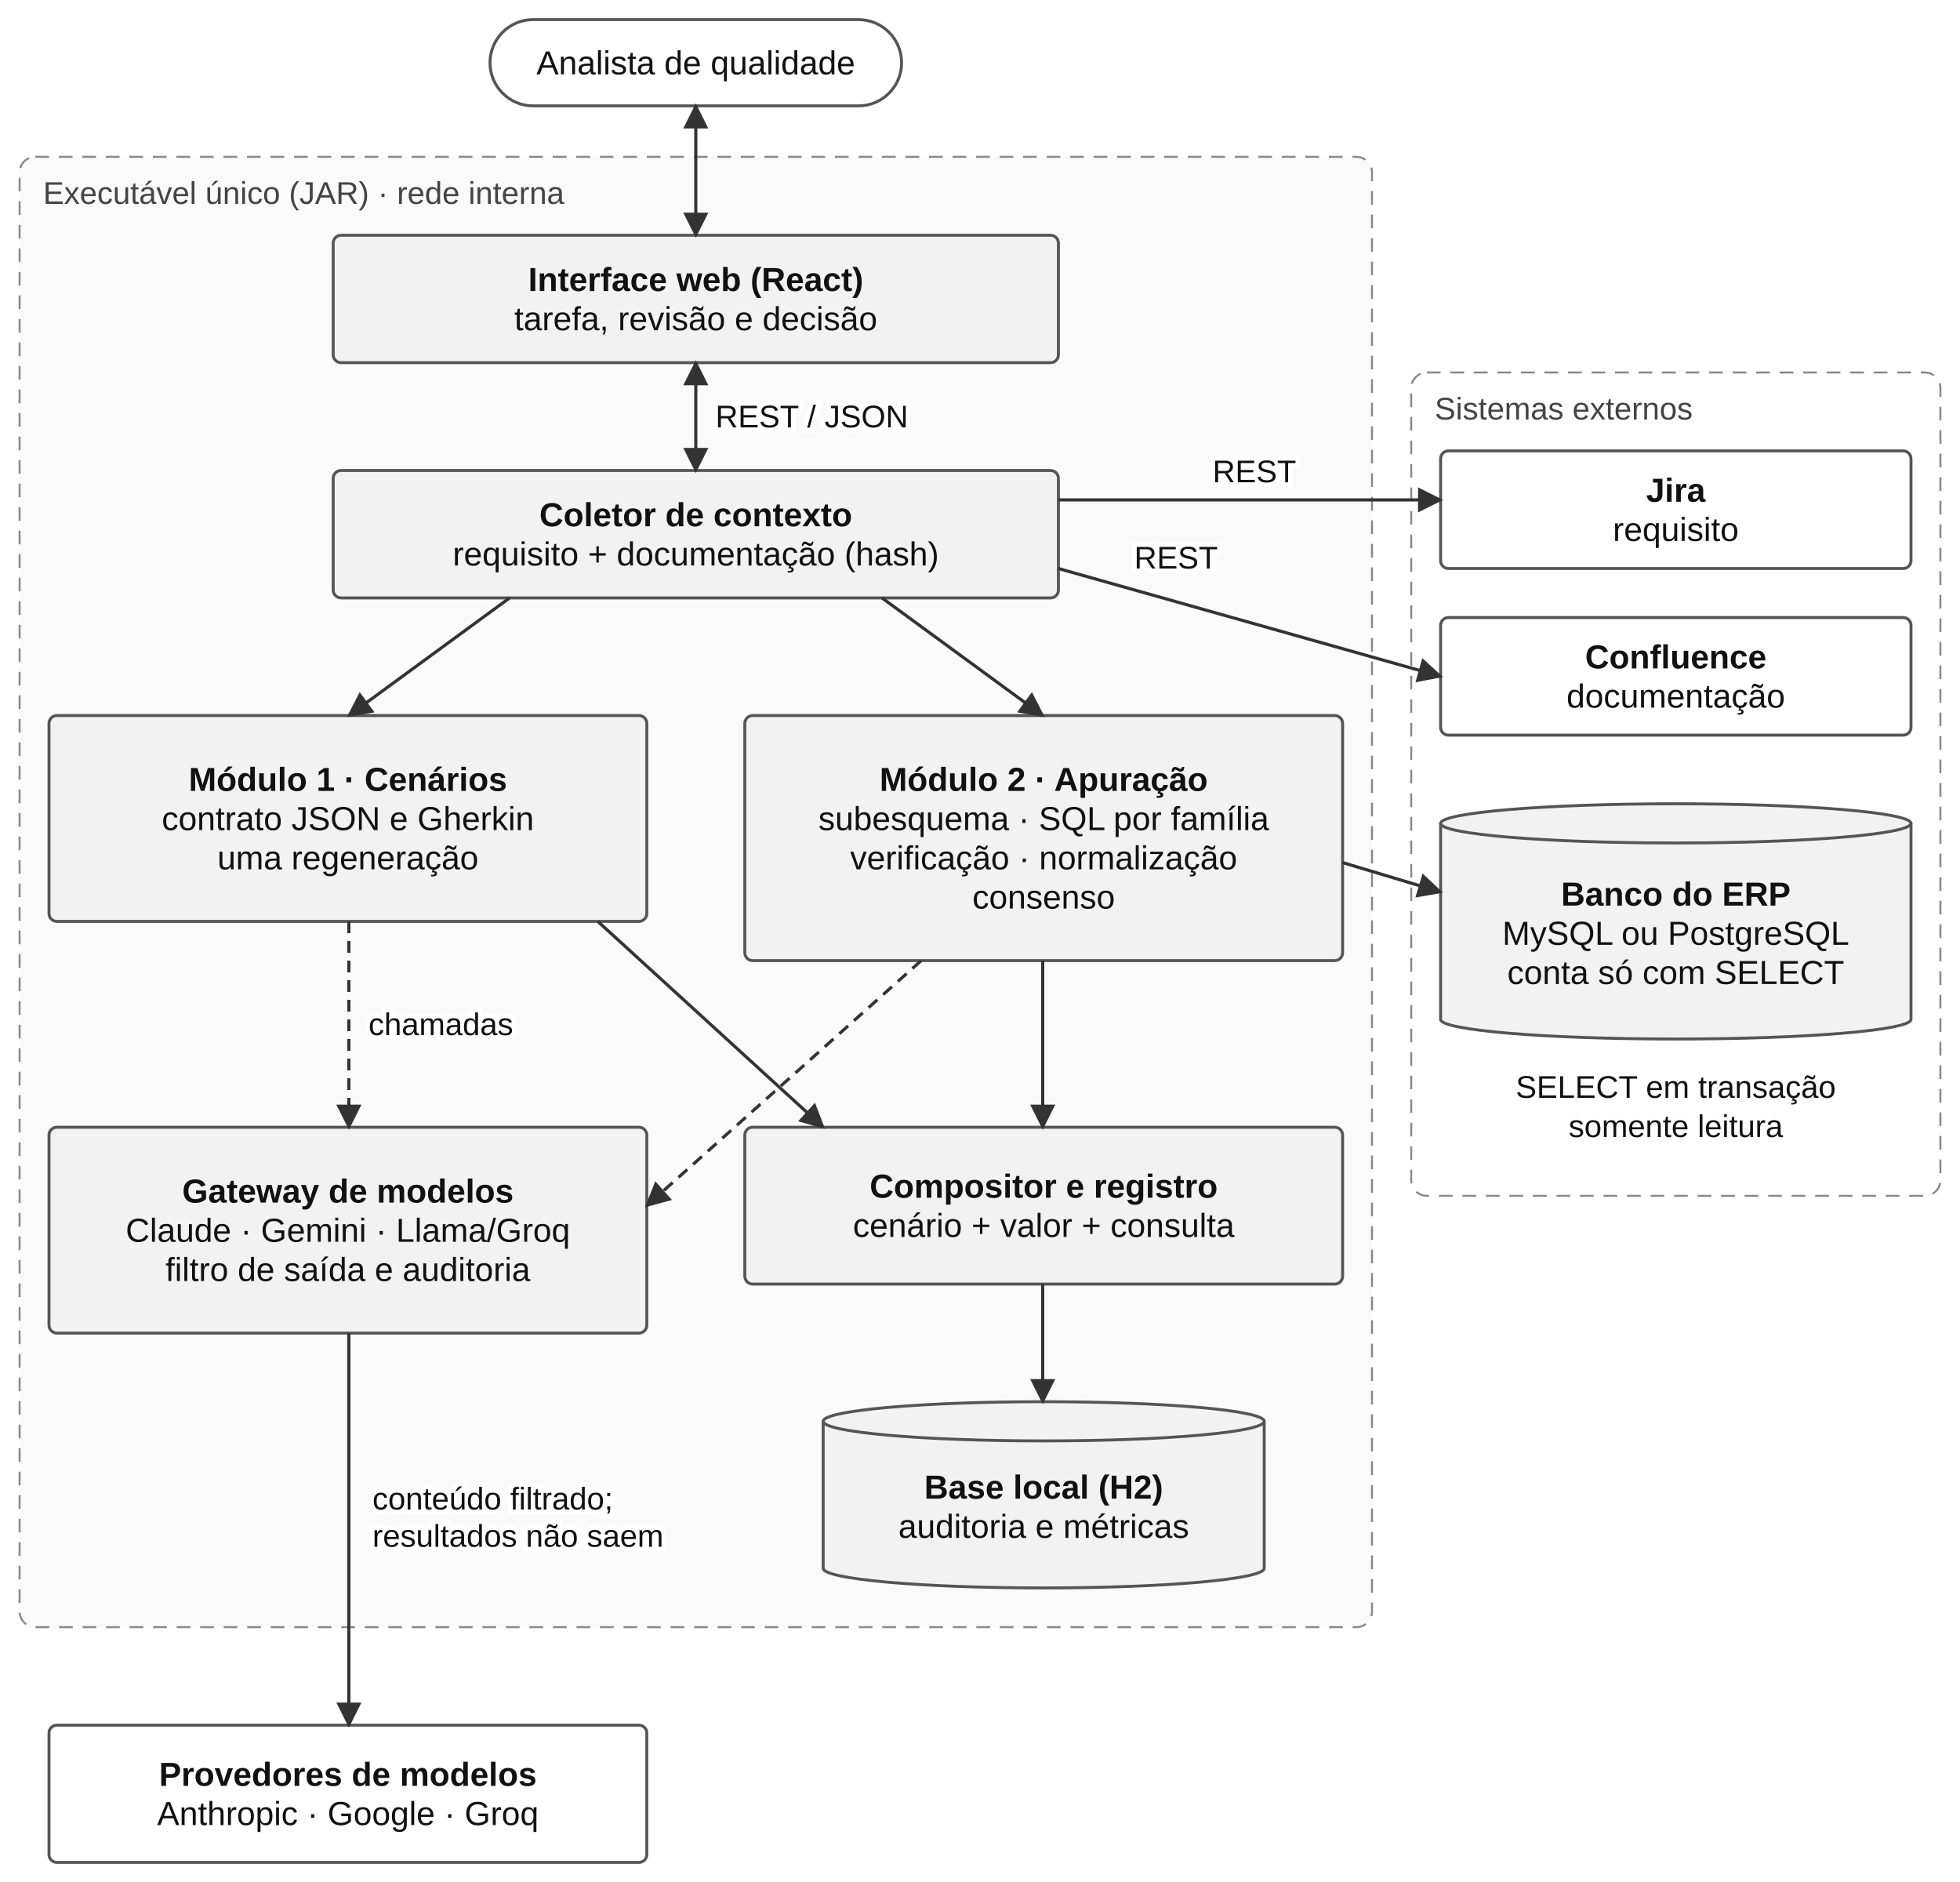
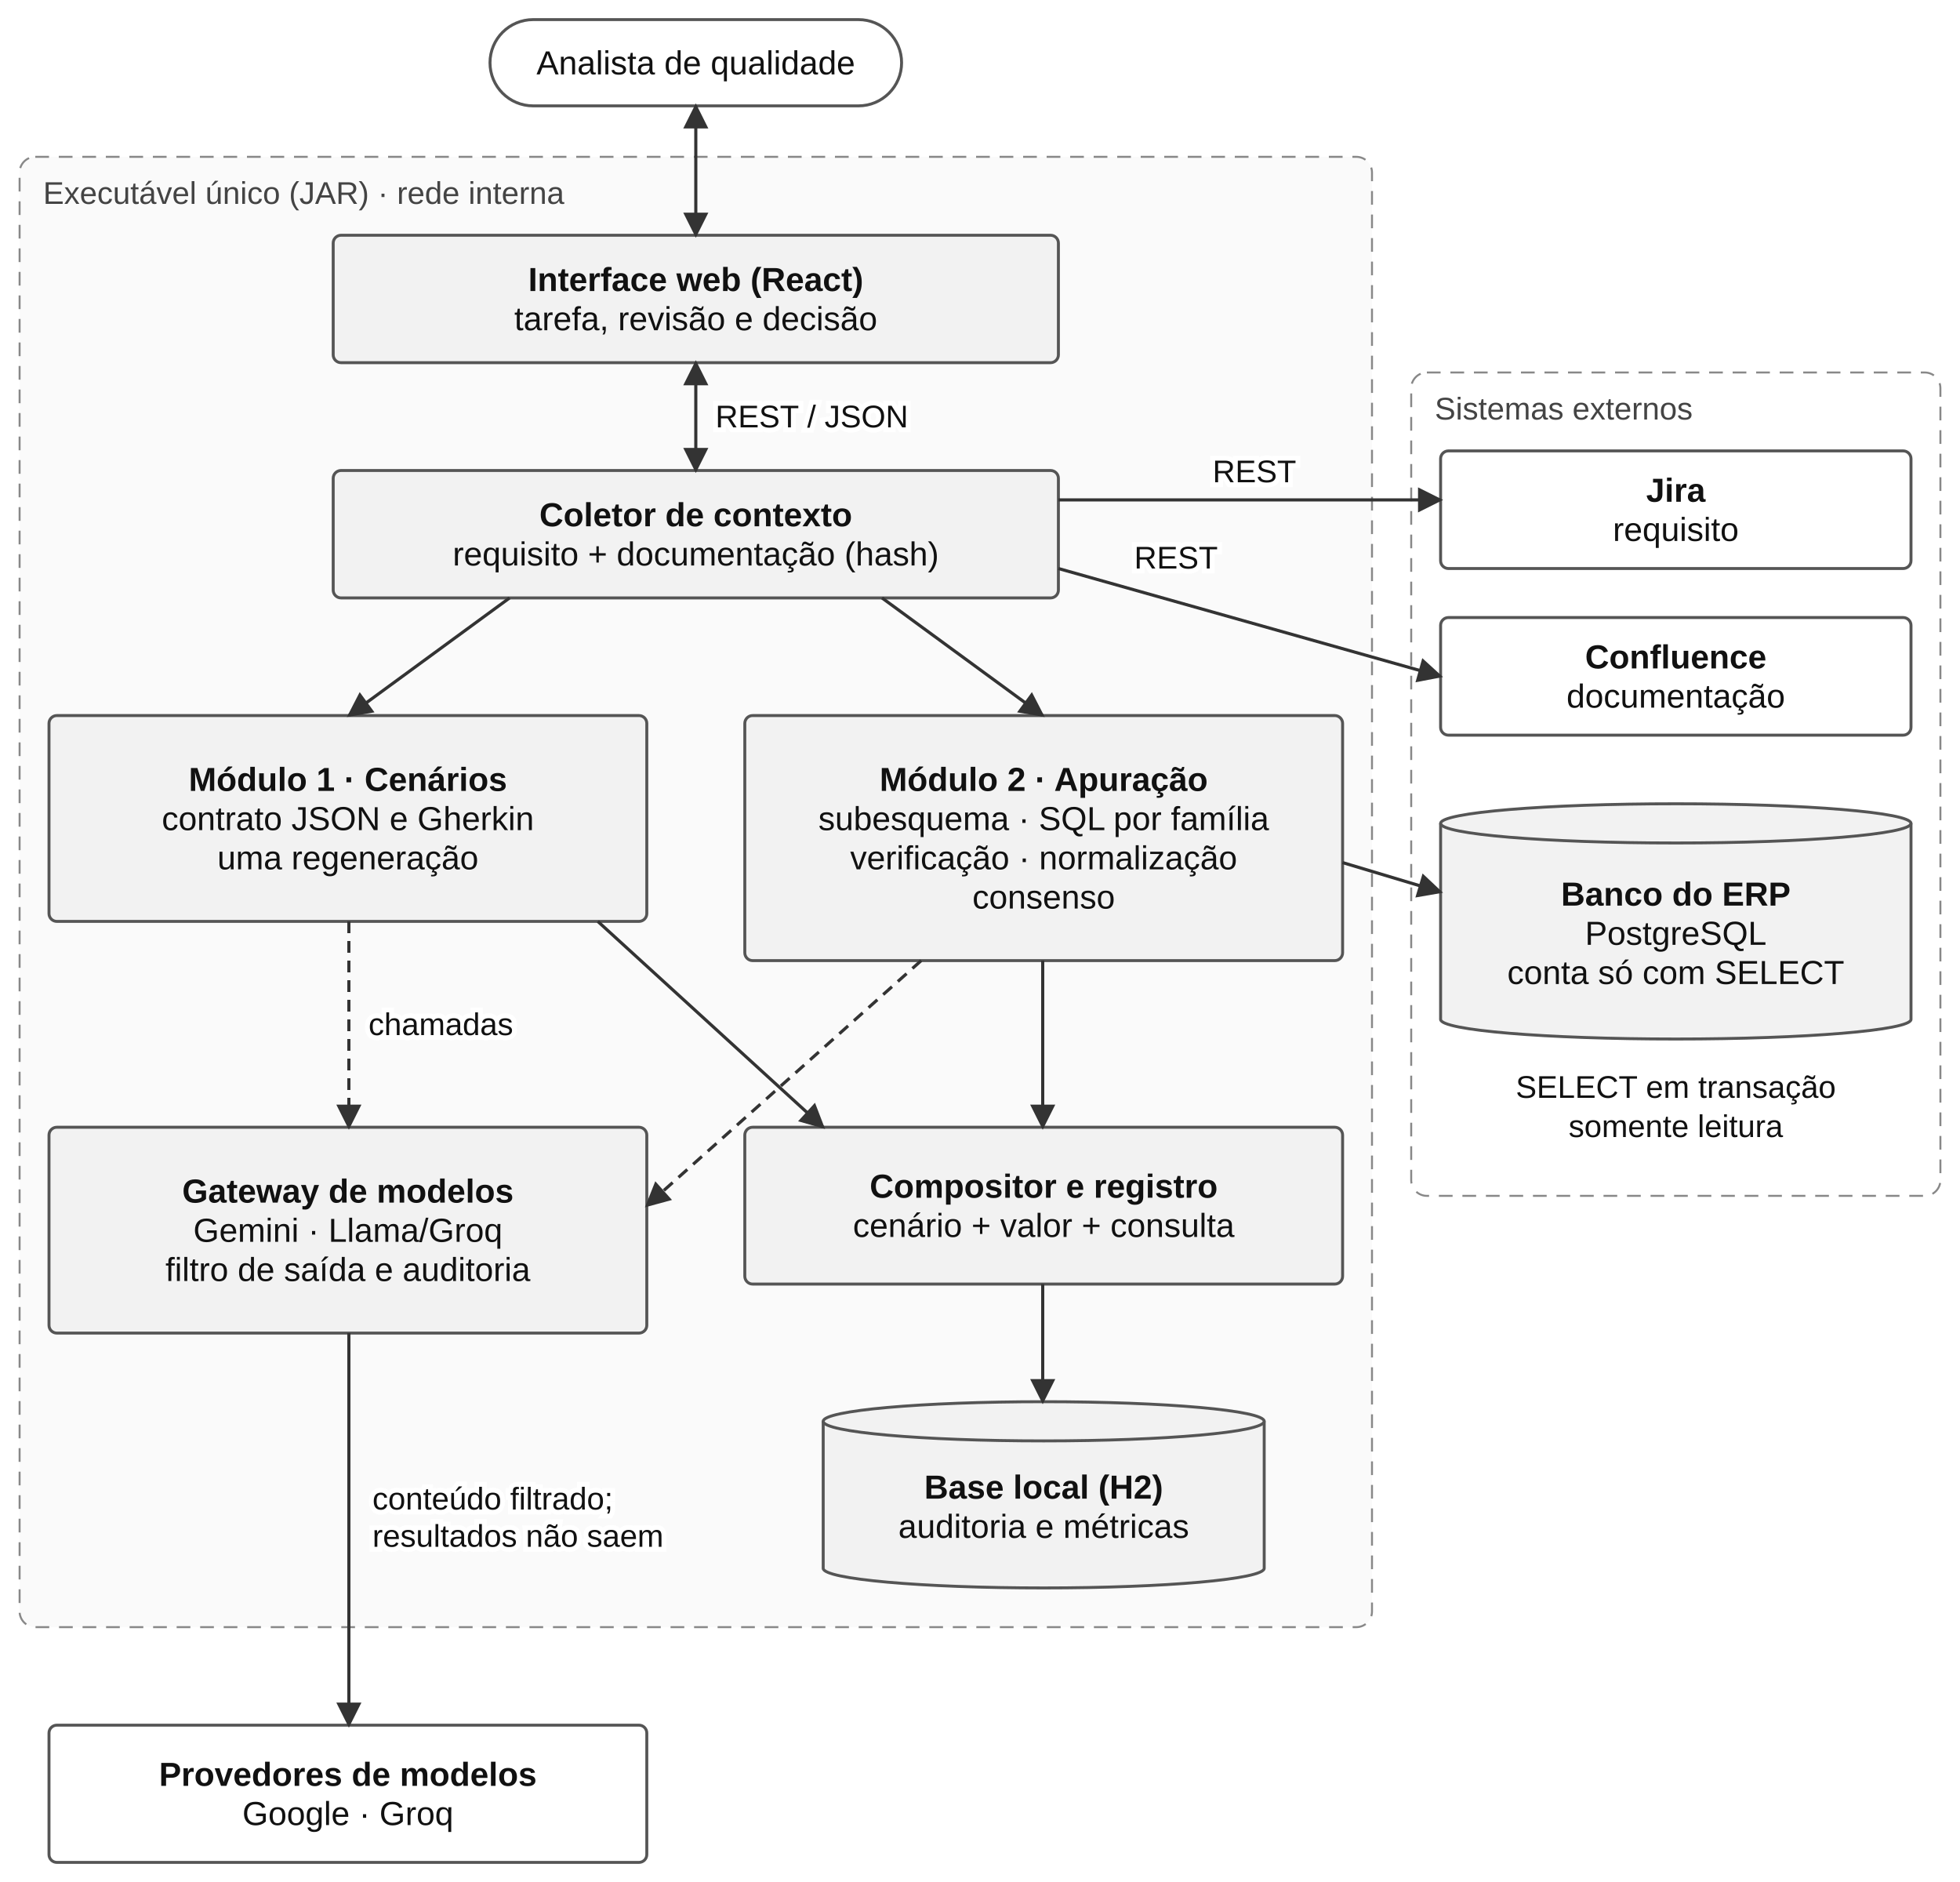
<svg xmlns="http://www.w3.org/2000/svg" width="1000" height="960" viewBox="0 0 1000 960" font-family="Arial" font-size="17" fill="#111">
  <defs>
    <marker id="m" viewBox="0 0 10 10" refX="9" refY="5" markerWidth="8" markerHeight="8" orient="auto-start-reverse">
      <path d="M0,0 L10,5 L0,10 z" fill="#333" />
    </marker>
  </defs>
  <rect width="100%" height="100%" fill="#fff" />
  <rect x="250" y="10" width="210" height="44" rx="22" fill="#fff" stroke="#555" stroke-width="1.5" />
  <text x="355.0" y="37.95" text-anchor="middle">Analista de qualidade</text>
  <rect x="10" y="80" width="690" height="750" rx="8" fill="#fafafa" stroke="#888" stroke-dasharray="7,5" />
  <text x="22" y="104" fill="#444" font-size="16">Executável único (JAR) · rede interna</text>
  <rect x="720" y="190" width="270" height="420" rx="8" fill="#fff" stroke="#888" stroke-dasharray="7,5" />
  <text x="732" y="214" fill="#444" font-size="16">Sistemas externos</text>
  <rect x="170" y="120" width="370" height="65" rx="4" fill="#f2f2f2" stroke="#555" stroke-width="1.5" />
  <text x="355.0" y="148.45" text-anchor="middle" font-weight="bold">Interface web (React)</text>
  <text x="355.0" y="168.45" text-anchor="middle">tarefa, revisão e decisão</text>
  <rect x="170" y="240" width="370" height="65" rx="4" fill="#f2f2f2" stroke="#555" stroke-width="1.5" />
  <text x="355.0" y="268.45" text-anchor="middle" font-weight="bold">Coletor de contexto</text>
  <text x="355.0" y="288.45" text-anchor="middle">requisito + documentação (hash)</text>
  <rect x="25" y="365" width="305" height="105" rx="4" fill="#f2f2f2" stroke="#555" stroke-width="1.5" />
  <text x="177.5" y="403.45" text-anchor="middle" font-weight="bold">Módulo 1 · Cenários</text>
  <text x="177.5" y="423.45" text-anchor="middle">contrato JSON e Gherkin</text>
  <text x="177.5" y="443.45" text-anchor="middle">uma regeneração</text>
  <rect x="380" y="365" width="305" height="125" rx="4" fill="#f2f2f2" stroke="#555" stroke-width="1.5" />
  <text x="532.5" y="403.45" text-anchor="middle" font-weight="bold">Módulo 2 · Apuração</text>
  <text x="532.5" y="423.45" text-anchor="middle">subesquema · SQL por família</text>
  <text x="532.5" y="443.45" text-anchor="middle">verificação · normalização</text>
  <text x="532.5" y="463.45" text-anchor="middle">consenso</text>
  <rect x="25" y="575" width="305" height="105" rx="4" fill="#f2f2f2" stroke="#555" stroke-width="1.5" />
  <text x="177.5" y="613.45" text-anchor="middle" font-weight="bold">Gateway de modelos</text>
-   <text x="177.5" y="633.45" text-anchor="middle">Claude · Gemini · Llama/Groq</text>
+   <text x="177.5" y="633.45" text-anchor="middle">Gemini · Llama/Groq</text>
  <text x="177.5" y="653.45" text-anchor="middle">filtro de saída e auditoria</text>
  <rect x="380" y="575" width="305" height="80" rx="4" fill="#f2f2f2" stroke="#555" stroke-width="1.5" />
  <text x="532.5" y="610.95" text-anchor="middle" font-weight="bold">Compositor e registro</text>
  <text x="532.5" y="630.95" text-anchor="middle">cenário + valor + consulta</text>
  <path d="M420,725 A112.5,10 0 0,1 645,725 L645,800 A112.5,10 0 0,1 420,800 Z" fill="#f2f2f2" stroke="#555" stroke-width="1.5" />
  <path d="M420,725 A112.5,10 0 0,0 645,725" fill="none" stroke="#555" stroke-width="1.5" />
  <text x="532.5" y="764.45" text-anchor="middle" font-weight="bold">Base local (H2)</text>
  <text x="532.5" y="784.45" text-anchor="middle">auditoria e métricas</text>
  <rect x="25" y="880" width="305" height="70" rx="4" fill="#fff" stroke="#555" stroke-width="1.5" />
  <text x="177.5" y="910.95" text-anchor="middle" font-weight="bold">Provedores de modelos</text>
-   <text x="177.5" y="930.95" text-anchor="middle">Anthropic · Google · Groq</text>
+   <text x="177.5" y="930.95" text-anchor="middle">Google · Groq</text>
  <rect x="735" y="230" width="240" height="60" rx="4" fill="#fff" stroke="#555" stroke-width="1.5" />
  <text x="855.0" y="255.95" text-anchor="middle" font-weight="bold">Jira</text>
  <text x="855.0" y="275.95" text-anchor="middle">requisito</text>
  <rect x="735" y="315" width="240" height="60" rx="4" fill="#fff" stroke="#555" stroke-width="1.5" />
  <text x="855.0" y="340.95" text-anchor="middle" font-weight="bold">Confluence</text>
  <text x="855.0" y="360.95" text-anchor="middle">documentação</text>
  <path d="M735,420 A120.0,10 0 0,1 975,420 L975,520 A120.0,10 0 0,1 735,520 Z" fill="#f2f2f2" stroke="#555" stroke-width="1.5" />
  <path d="M735,420 A120.0,10 0 0,0 975,420" fill="none" stroke="#555" stroke-width="1.5" />
  <text x="855.0" y="461.95" text-anchor="middle" font-weight="bold">Banco do ERP</text>
-   <text x="855.0" y="481.95" text-anchor="middle">MySQL ou PostgreSQL</text>
+   <text x="855.0" y="481.95" text-anchor="middle">PostgreSQL</text>
  <text x="855.0" y="501.95" text-anchor="middle">conta só com SELECT</text>
  <path d="M355,54 L355,120" fill="none" stroke="#333" stroke-width="1.6" marker-end="url(#m)" marker-start="url(#m)" />
  <path d="M355,185 L355,240" fill="none" stroke="#333" stroke-width="1.6" marker-end="url(#m)" marker-start="url(#m)" />
  <text x="365" y="218" text-anchor="start" font-size="16" paint-order="stroke" stroke="#fff" stroke-width="5">REST / JSON</text>
  <path d="M260,305 L178,365" fill="none" stroke="#333" stroke-width="1.6" marker-end="url(#m)" />
  <path d="M450,305 L532,365" fill="none" stroke="#333" stroke-width="1.6" marker-end="url(#m)" />
  <path d="M540,255 L735,255" fill="none" stroke="#333" stroke-width="1.6" marker-end="url(#m)" />
  <text x="640" y="246" text-anchor="middle" font-size="16" paint-order="stroke" stroke="#fff" stroke-width="5">REST</text>
  <path d="M540,290 L735,345" fill="none" stroke="#333" stroke-width="1.6" marker-end="url(#m)" />
  <text x="600" y="290" text-anchor="middle" font-size="16" paint-order="stroke" stroke="#fff" stroke-width="5">REST</text>
  <path d="M685,440 L735,455" fill="none" stroke="#333" stroke-width="1.6" marker-end="url(#m)" />
  <text x="855" y="560" text-anchor="middle" font-size="16">SELECT em transação</text>
  <text x="855" y="580" text-anchor="middle" font-size="16">somente leitura</text>
  <path d="M178,470 L178,575" fill="none" stroke="#333" stroke-width="1.6" stroke-dasharray="6,4" marker-end="url(#m)" />
  <text x="188" y="528" text-anchor="start" font-size="16" paint-order="stroke" stroke="#fff" stroke-width="5">chamadas</text>
  <path d="M470,490 L330,615" fill="none" stroke="#333" stroke-width="1.6" stroke-dasharray="6,4" marker-end="url(#m)" />
  <path d="M305,470 L420,575" fill="none" stroke="#333" stroke-width="1.6" marker-end="url(#m)" />
  <path d="M532,490 L532,575" fill="none" stroke="#333" stroke-width="1.6" marker-end="url(#m)" />
  <path d="M532,655 L532,715" fill="none" stroke="#333" stroke-width="1.6" marker-end="url(#m)" />
  <path d="M178,680 L178,880" fill="none" stroke="#333" stroke-width="1.6" marker-end="url(#m)" />
  <text x="190" y="770" text-anchor="start" font-size="16" paint-order="stroke" stroke="#fff" stroke-width="5">conteúdo filtrado;</text>
  <text x="190" y="789" text-anchor="start" font-size="16" paint-order="stroke" stroke="#fff" stroke-width="5">resultados não saem</text>
</svg>
